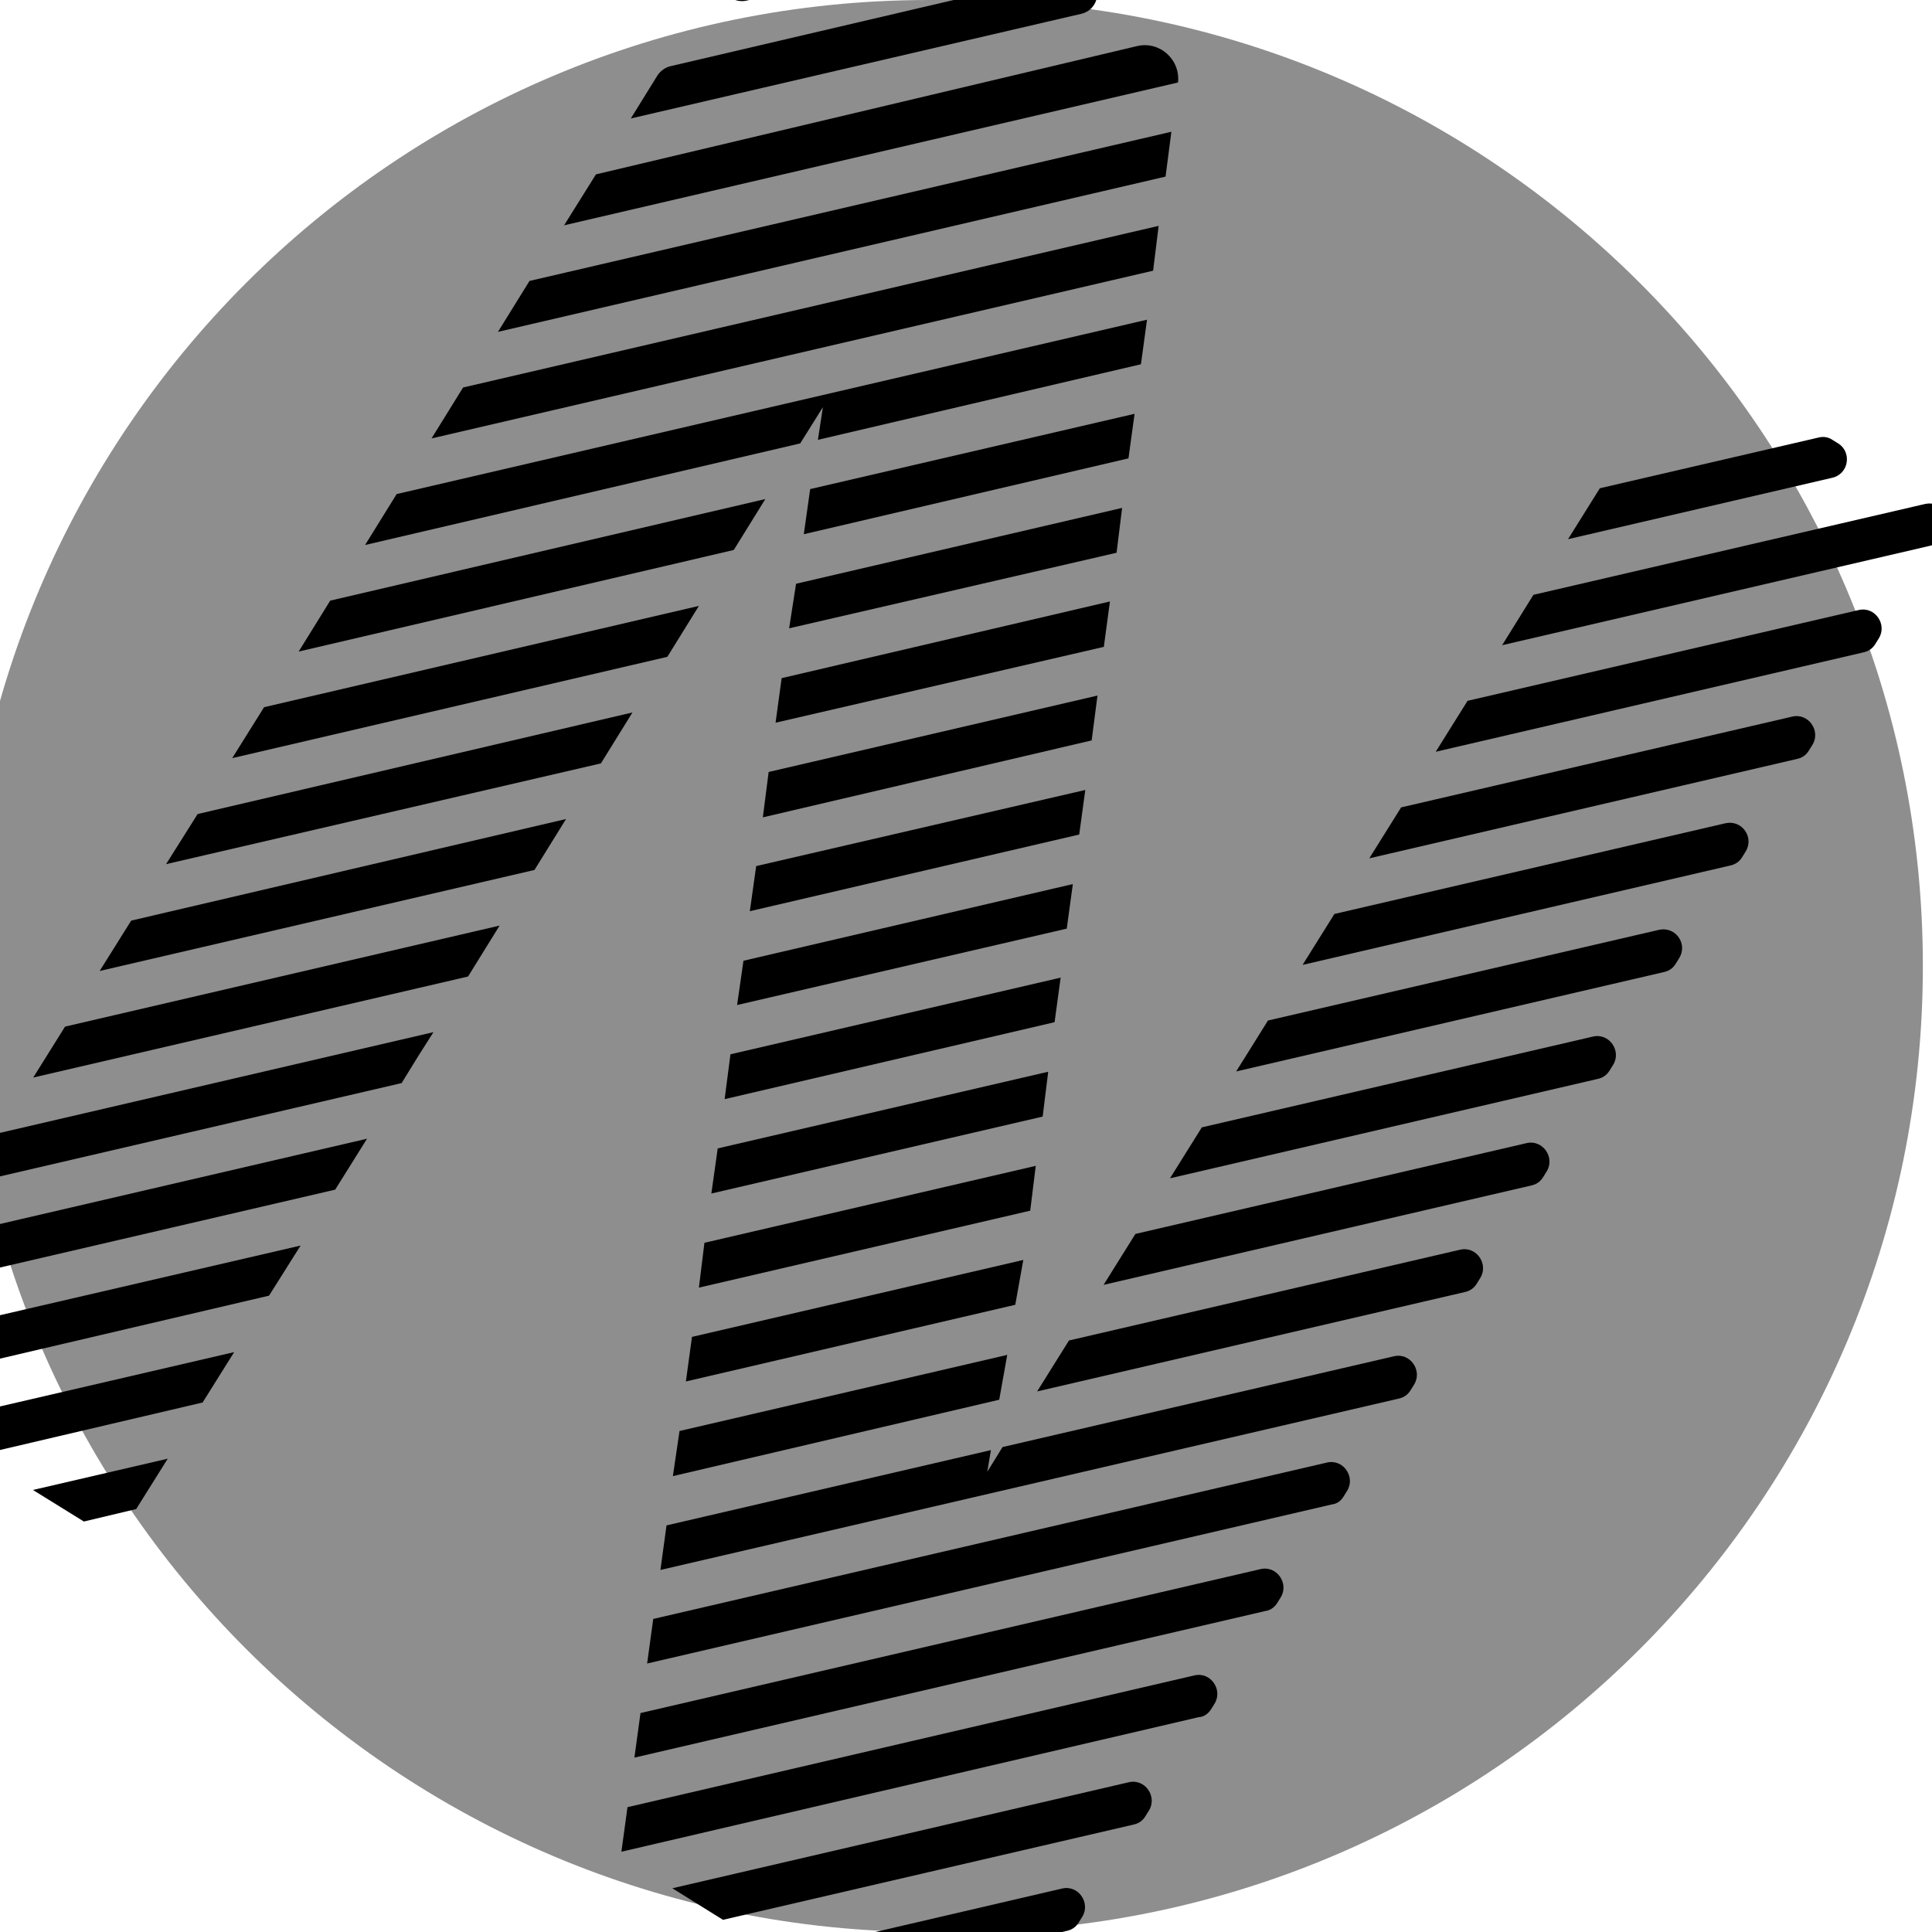
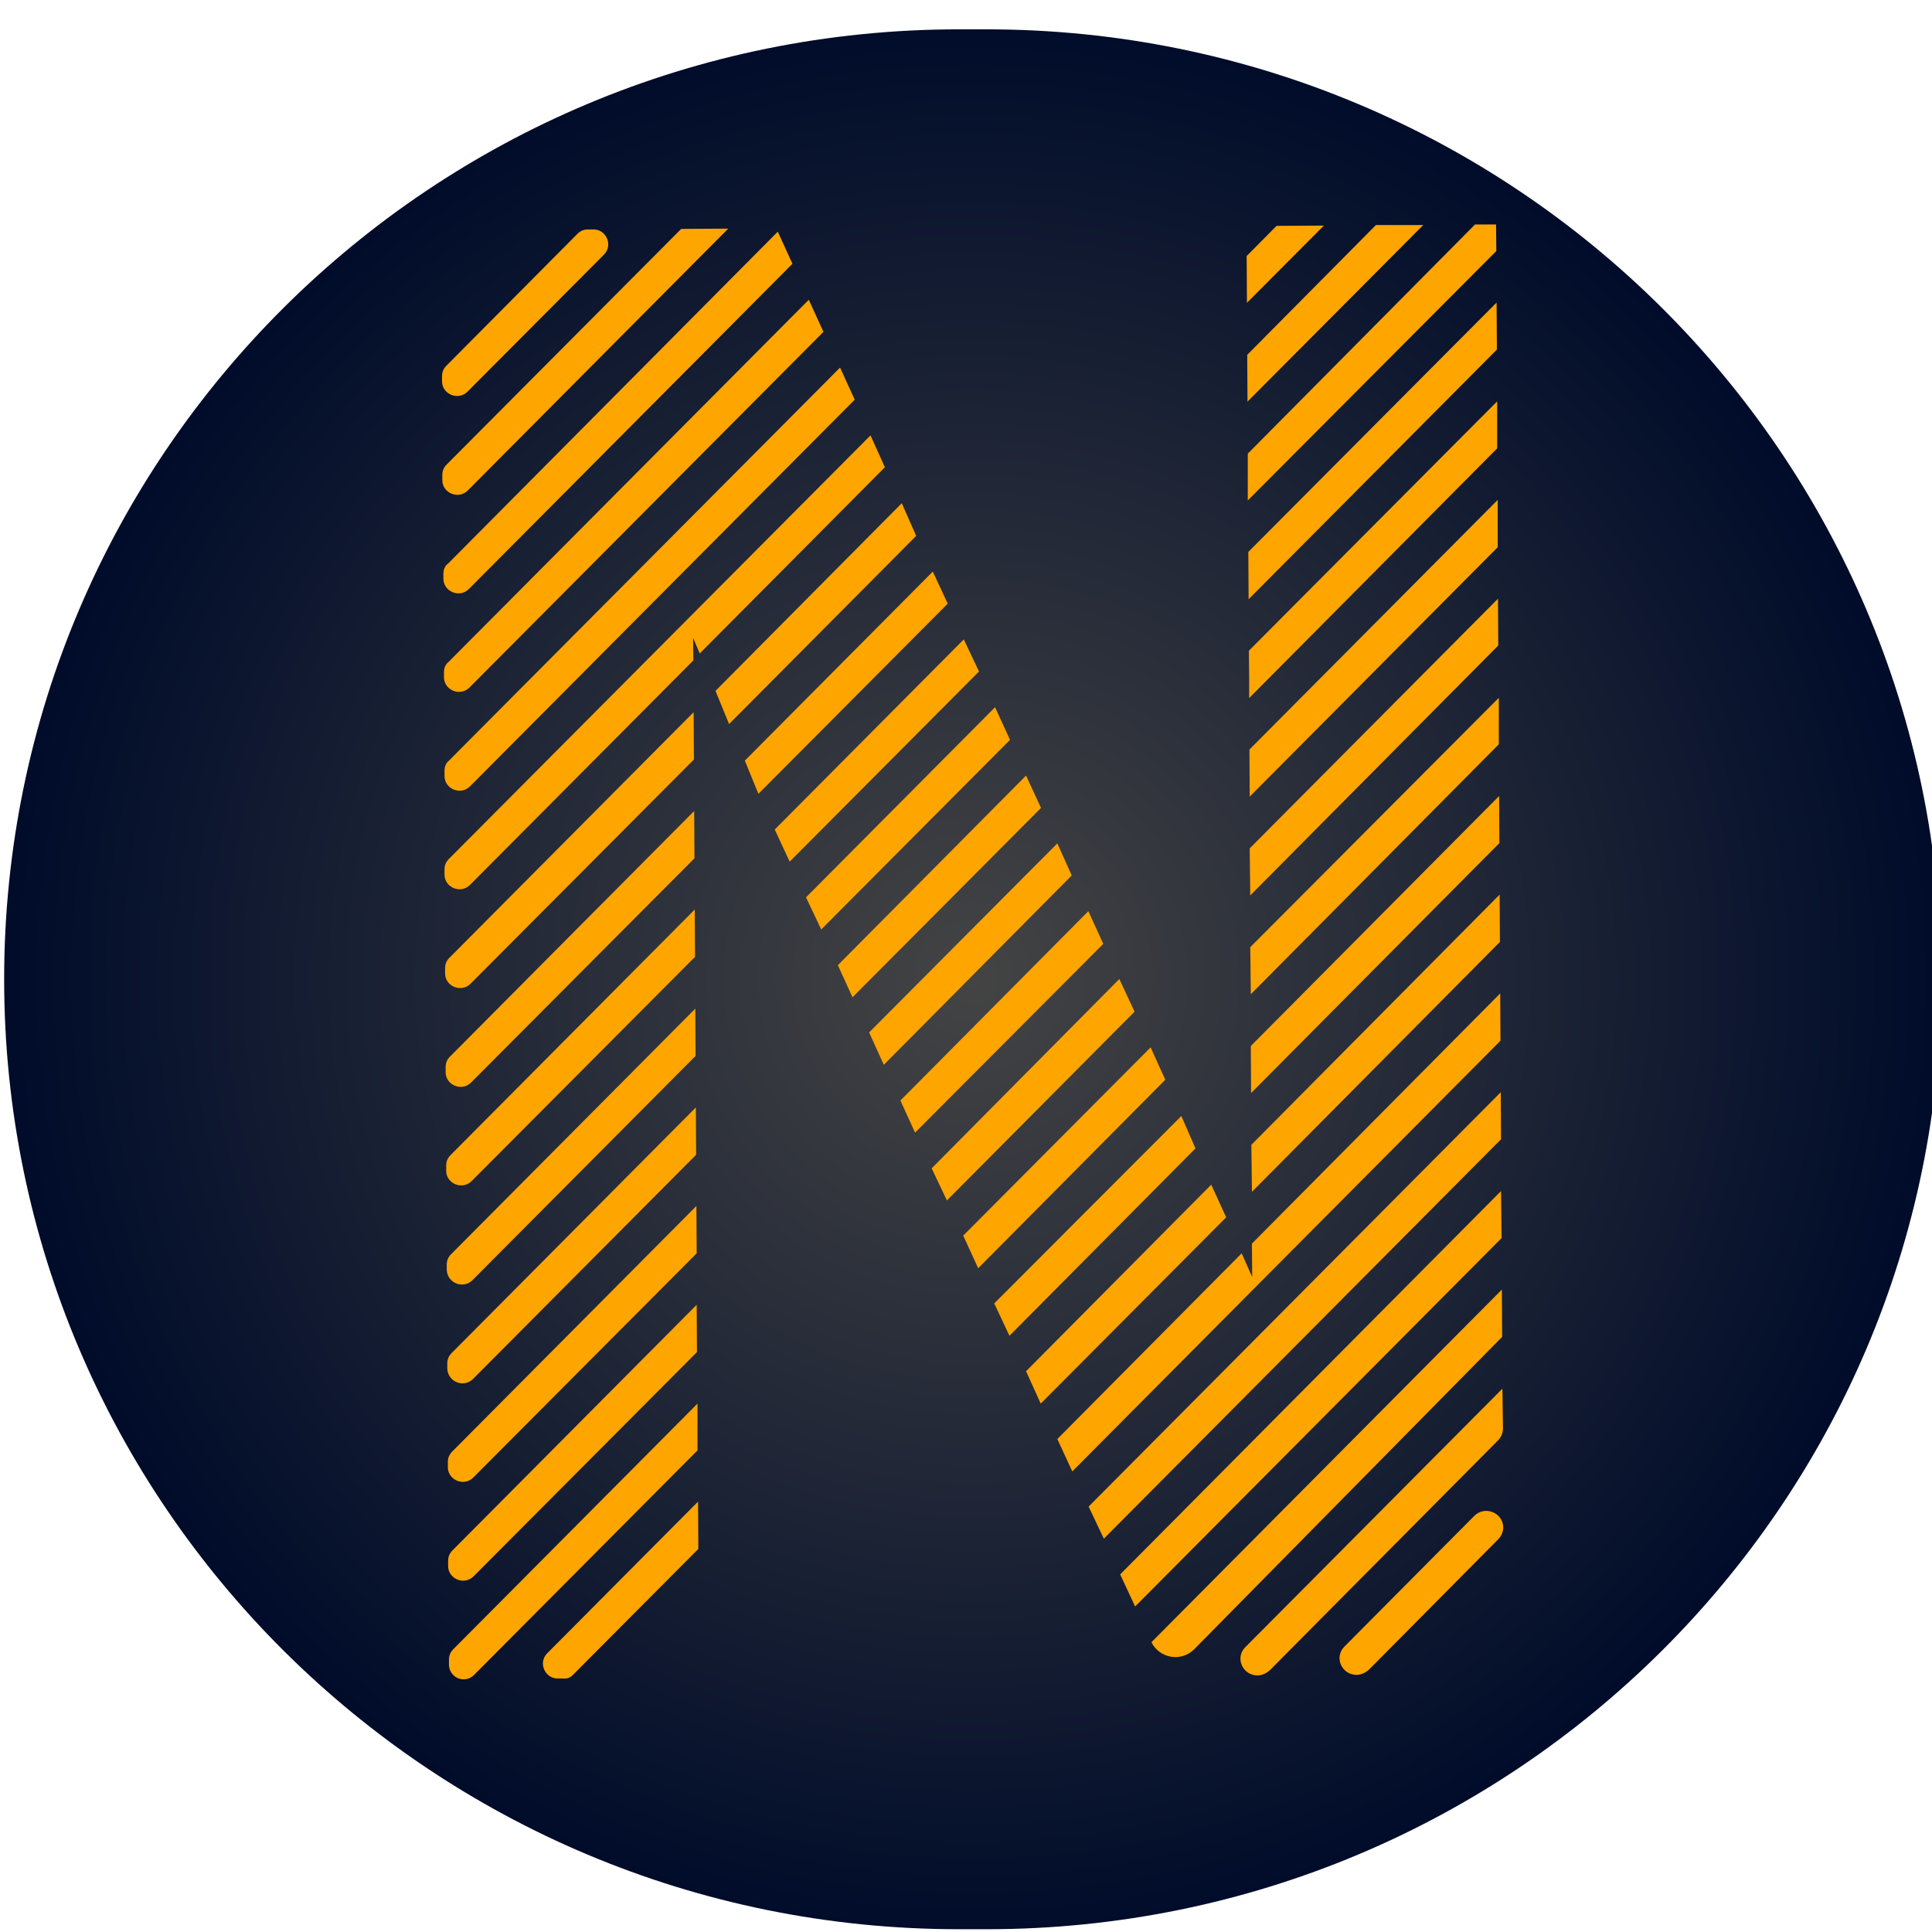
<svg xmlns="http://www.w3.org/2000/svg" version="1.1" id="Layer_1" x="0px" y="0px" viewBox="0 0 698 698" style="enable-background:new 0 0 698 698;" xml:space="preserve">
  <style type="text/css">
- 	.st0{fill:#8E8E8E;}
+ 	.st0{fill:url(#SVGID_1_);}
+ 	.st1{fill:#FFA500;}
</style>
-   <path class="st0" d="M335.7,0h10c192.7,0,349,156.3,349,349v0c0,192.7-156.3,349-349,349h-10c-192.7,0-349-156.3-349-349v0  C-13.3,156.3,142.9,0,335.7,0z" />
+   <radialGradient id="SVGID_1_" cx="346.962" cy="348.066" r="351.509" gradientTransform="matrix(0.9885 0 0 0.9832 8.4366 11.5029)" gradientUnits="userSpaceOnUse">
+     <stop offset="0" style="stop-color:#444444" />
+     <stop offset="1" style="stop-color:#000C2A" />
+   </radialGradient>
+   <path class="st0" d="M346.5,10.6h9.9c190.5,0,345,153.7,345,343.2l0,0c0,189.5-154.5,343.2-345,343.2h-9.9  c-190.5,0-345-153.7-345-343.2l0,0C1.5,164.3,155.9,10.6,346.5,10.6z" />
  <g>
-     <path d="M227.9,42.8L390.6,5c6.6-1.5,8-10.3,2.2-13.9l0,0c-1.7-1.1-3.8-1.3-5.9-1L242.3,23.9c-1.9,0.4-3.7,1.7-4.8,3.4L227.9,42.8z   " />
-     <path d="M269.8,0.2L352.1-19c6.6-1.5,8-10.3,2.2-13.9l0,0c-1.7-1.1-3.8-1.3-5.9-1l-82.1,19.2c-1.9,0.4-3.7,1.7-4.8,3.4l0,0   C258-5.6,263.2,1.7,269.8,0.2z" />
-     <polygon points="131.9,196.9 289.1,160.2 297.3,147.1 295.5,158.9 412.2,131.6 414.4,115.5 143.3,178.5  " />
-     <path d="M425.6,29.8L425.6,29.8c0.9-8.3-6.7-15.2-15-13.1L215.3,63l-11.5,18.4L425.6,29.8z" />
-     <path d="M506.2,291.7l-11.5,18.4l154.5-35.9c1.9-0.4,3.3-1.4,4.3-3l1.3-2.1c3.1-5-1.4-11.6-7.3-10.2L506.2,291.7z" />
-     <path d="M386.2,484.3l-11.5,18.4l154.5-35.9c1.9-0.4,3.3-1.4,4.3-3l1.3-2.1c3.1-5-1.4-11.6-7.3-10.2L386.2,484.3z" />
-     <path d="M410.2,445.8l-11.5,18.4l154.5-35.9c1.9-0.4,3.3-1.4,4.3-3l1.3-2.1c3.1-5-1.4-11.6-7.3-10.2L410.2,445.8z" />
-     <path d="M530.2,253.2l-11.5,18.4l154.5-35.9c1.9-0.4,3.3-1.4,4.3-3l1.3-2.1c3.1-5-1.4-11.6-7.3-10.2L530.2,253.2z" />
-     <path d="M542.7,233.1l154.5-35.9c1.9-0.4,3.3-1.4,4.3-3l1.2-1.9c1.9-3.1,1.1-7.4-2.2-9.4l0,0c-1.5-1-3.3-1.2-5.1-0.8L554,214.9   L542.7,233.1L542.7,233.1z" />
-     <polygon points="421.1,63.8 423.2,47.6 191.3,101.5 179.9,119.9  " />
-     <path d="M434.2,407.3l-11.5,18.4l154.5-35.9c1.9-0.4,3.3-1.4,4.3-3l1.3-2.1c3.1-5-1.4-11.6-7.3-10.2L434.2,407.3z" />
-     <polygon points="49.2,545.2 60.6,527 11.9,538.3 30.3,549.7  " />
-     <polygon points="73.2,506.7 84.6,488.5 -26.6,514.3 -8.3,525.8  " />
-     <path d="M461.4,579.2l1.3-2.1c3.1-5-1.4-11.6-7.3-10.2l-224,52l-2.2,16.1l228.1-53C459,581.8,460.5,580.6,461.4,579.2z" />
-     <path d="M437.5,617.6l1.3-2.1c3.1-5-1.4-11.6-7.3-10.2l-204.8,47.6l-2.2,16.1L433,620.4C435,620.3,436.5,619.1,437.5,617.6z" />
-     <polygon points="241.1,237.3 252.5,218.9 95.4,255.5 83.9,273.9  " />
-     <polygon points="217.1,275.8 228.5,257.4 71.4,294.1 60,312.2  " />
-     <polygon points="416.6,97.8 418.6,81.6 167.3,140 155.9,158.4  " />
-     <polygon points="193.1,314.3 204.5,295.9 47.4,332.6 36,350.8  " />
-     <polygon points="108.6,450 -48.5,486.4 -54.9,496.7 -46.8,501.8 97.2,468.1  " />
-     <path d="M485.4,540.7l1.3-2.1c3.1-5-1.4-11.6-7.3-10.2l-243.4,56.5l-2.2,16.1l247.5-57.5C483,543.3,484.4,542.3,485.4,540.7z" />
-     <polygon points="12,389.3 169.1,352.8 180.5,334.4 23.5,370.9  " />
-     <polygon points="-12,427.8 145.1,391.3 151.2,381.4 156.6,372.9 -0.5,409.4  " />
-     <polygon points="405.4,183.5 287.6,210.9 285.1,227 403.4,199.7  " />
-     <path d="M590.7,156" />
-     <polygon points="409.9,149.5 292.7,176.7 290.4,193 407.7,165.6  " />
-     <path d="M302.5,716.9l82.9-19.3c1.9-0.4,3.3-1.4,4.3-3l1.3-2.1c3.1-5-1.4-11.6-7.3-10.2l-86.4,20.1c-6,1.4-7.1,9.3-2.1,12.4   l2.1,1.3C298.9,717.1,300.6,717.4,302.5,716.9z" />
-     <path d="M261.2,693.6l148.3-34.4c1.9-0.4,3.3-1.4,4.3-3l1.3-2.1c3.1-5-1.4-11.6-7.3-10.2l-164.9,38.3L261.2,693.6z" />
-     <path d="M656.9,158.1L578,176.4l-11.5,18.4l95.5-22.2c6-1.4,7.1-9.3,2.1-12.4l-2.1-1.3C660.5,157.9,658.8,157.6,656.9,158.1z" />
-     <path d="M238.6,567.2l266.7-61.9c1.9-0.4,3.3-1.4,4.3-3l1.3-2.1c3.1-5-1.4-11.6-7.3-10.2l-141.4,32.8l-5.5,8.9l1.3-7.8l-117.2,27.2   L238.6,567.2z" />
-     <polygon points="-36,466.3 121.1,429.8 132.6,411.4 -24.5,447.9  " />
-     <polygon points="243.1,533.3 361,505.7 363.9,489.5 245.5,517  " />
-     <polygon points="107.9,235.4 265.1,198.7 276.5,180.3 119.3,217  " />
-     <polygon points="261.8,397.1 381,369.3 383.2,353.2 263.9,380.9  " />
-     <polygon points="266.3,363.1 385.4,335.5 387.6,319.4 268.6,347.1  " />
-     <polygon points="270.9,329.2 389.9,301.5 392.1,285.4 273.2,312.9  " />
-     <polygon points="275.6,295.3 394.4,267.5 396.5,251.3 277.7,278.9  " />
-     <polygon points="280.2,261.1 398.8,233.7 401,217.3 282.4,245  " />
-     <polygon points="252.5,465.2 372.2,437.4 374.2,421.2 254.5,449  " />
-     <path d="M599.5,335.9l-141.4,32.8l-11.5,18.4l154.5-35.9c1.9-0.4,3.3-1.4,4.3-3l1.3-2.1C609.8,341,605.4,334.7,599.5,335.9z" />
-     <polygon points="247.8,499.1 366.8,471.4 369.7,455.2 250,483  " />
-     <polygon points="257,431.2 376.7,403.4 378.7,387.2 259.3,414.9  " />
-     <path d="M623.5,297.4l-141.4,32.8l-11.5,18.4l154.5-35.9c1.9-0.4,3.3-1.4,4.3-3l1.3-2.1C633.8,302.5,629.4,296.2,623.5,297.4z" />
+     <path class="st1" d="M542.8,501.7l-92.9,93.4c-3.8,3.8-1,10.2,4.4,10.2l0,0c1.6,0,3.1-0.7,4.4-1.8l82.5-83.1   c1.1-1.1,1.8-2.7,1.8-4.3L542.8,501.7z" />
+     <path class="st1" d="M532.7,547.6l-47,47.3c-3.8,3.8-1,10.2,4.4,10.2l0,0c1.6,0,3.1-0.7,4.4-1.8l46.8-47.2c1.1-1.1,1.8-2.7,1.8-4.3   l0,0C543,546.5,536.5,543.9,532.7,547.6z" />
+     <polygon class="st1" points="542,358.9 452.3,449.3 452.4,461.4 448.6,452.8 382,519.9 387.4,531.6 542.1,376  " />
+     <path class="st1" d="M416,593.3L416,593.3c2.9,5.9,10.9,7.3,15.6,2.4L542.7,483l-0.1-17.1L416,593.3z" />
+     <path class="st1" d="M251.7,452.8l-0.1-17.1l-88.2,88.7c-1.1,1.1-1.6,2.3-1.6,3.8l0,1.9c0,4.6,5.8,7.1,9.2,3.7L251.7,452.8z" />
+     <path class="st1" d="M250.7,274.4l-0.1-17.1L162.4,346c-1.1,1.1-1.6,2.3-1.6,3.8l0,1.9c0,4.6,5.8,7.1,9.2,3.7L250.7,274.4z" />
+     <path class="st1" d="M250.9,310.1l-0.1-17.1l-88.2,88.7c-1.1,1.1-1.6,2.3-1.6,3.8l0,1.9c0,4.6,5.8,7.1,9.2,3.7L250.9,310.1z" />
+     <path class="st1" d="M251.8,488.5l-0.1-17.1l-88.2,88.7c-1.1,1.1-1.6,2.3-1.6,3.8l0,1.9c0,4.6,5.8,7.1,9.2,3.7L251.8,488.5z" />
+     <path class="st1" d="M252,507.1l-88.2,88.7c-1.1,1.1-1.6,2.3-1.6,3.8l0,1.8c0,2.9,2.4,5.4,5.4,5.3l0,0c1.4,0,2.7-0.6,3.7-1.6   l80.7-81.1L252,507.1L252,507.1z" />
+     <polygon class="st1" points="404.7,568.8 410.1,580.4 542.5,447.3 542.3,430.3  " />
+     <path class="st1" d="M251.1,345.7l-0.1-17.1l-88.2,88.7c-1.1,1.1-1.6,2.3-1.6,3.8l0,1.9c0,4.6,5.8,7.1,9.2,3.7L251.1,345.7z" />
+     <polygon class="st1" points="450.4,92.5 450.5,109.4 478.3,81.5 461.2,81.6  " />
+     <polygon class="st1" points="450.6,128.2 450.7,145.1 514.2,81.3 497.1,81.3  " />
+     <path class="st1" d="M160.4,242.8l0,1.9c0,4.6,5.8,7.1,9.2,3.7l127.9-128.5l-5.3-11.6L162,239.2C160.9,240,160.4,241.5,160.4,242.8   z" />
+     <path class="st1" d="M160.2,207.2l0,1.9c0,4.6,5.8,7.1,9.2,3.7L286.3,95.3L281,83.7L162,203.5C160.7,204.4,160.2,205.8,160.2,207.2   z" />
+     <polygon class="st1" points="451.9,377.9 452,394.9 541.7,304.6 541.6,287.6  " />
+     <polygon class="st1" points="451.7,342.2 451.9,359.2 541.5,268.9 541.5,252.1  " />
+     <polygon class="st1" points="393.3,544.3 398.8,555.9 542.3,411.6 542.2,394.6  " />
+     <polygon class="st1" points="451.5,306.5 451.7,323.5 541.3,233.2 541.2,216.3  " />
+     <polygon class="st1" points="450.8,180.8 540.6,90.7 540.5,81.1 532.9,81.1 450.8,163.9  " />
+     <path class="st1" d="M160.6,278.5l0,1.9c0,4.6,5.8,7.1,9.2,3.7l139-139.7l-5.3-11.6L162.1,274.9C161.1,275.7,160.6,277,160.6,278.5   z" />
+     <polygon class="st1" points="541.1,180.6 451.4,270.8 451.5,287.8 541.1,197.7  " />
+     <polygon class="st1" points="540.9,145 451.2,235.1 451.3,244.3 451.3,252.2 540.9,162  " />
+     <polygon class="st1" points="364.7,482.6 431.9,414.9 426.8,403.2 359.2,470.9  " />
+     <path class="st1" d="M252.4,578.6" />
+     <polygon class="st1" points="376,507.1 443,439.8 437.6,428 370.7,495.4  " />
+     <path class="st1" d="M208.6,84.5l-47.3,47.6c-1.1,1.1-1.6,2.3-1.6,3.8l0,1.9c0,4.6,5.8,7.1,9.2,3.7L218.2,92   c3.4-3.4,0.8-9.2-3.8-9.1l-2,0C210.9,82.9,209.7,83.4,208.6,84.5z" />
+     <path class="st1" d="M246.1,82.7l-84.7,85.1c-1.1,1.1-1.6,2.3-1.6,3.8l0,1.9c0,4.6,5.8,7.1,9.2,3.7l94.1-94.6L246.1,82.7z" />
+     <path class="st1" d="M207.2,604.9l45.1-45.3l-0.1-17.1l-54.5,54.8c-3.4,3.4-0.8,9.2,3.8,9.1l2,0   C204.9,606.6,206.1,606.1,207.2,604.9z" />
+     <path class="st1" d="M314.5,157.3l-152.3,153c-1.1,1.1-1.6,2.3-1.6,3.8l0,1.9c0,4.6,5.8,7.1,9.2,3.7l80.7-81.1l-0.1-8.2l2.4,5.7   l66.9-67.3L314.5,157.3z" />
+     <polygon class="st1" points="540.7,109.3 451,199.4 451.1,216.5 540.8,126.3  " />
+     <polygon class="st1" points="325.8,181.8 258.5,249.6 263.4,261.6 331,193.6  " />
+     <polygon class="st1" points="541.8,323.2 452.1,413.6 452.3,430.6 541.9,340.3  " />
+     <polygon class="st1" points="370.7,280.2 302.7,348.7 308,360.3 376.1,291.9  " />
+     <polygon class="st1" points="382,304.7 314,373 319.3,384.7 387.2,316.3  " />
+     <polygon class="st1" points="393.2,329.2 325.3,397.6 330.6,409.2 398.6,341  " />
+     <polygon class="st1" points="404.4,353.7 336.6,422.1 342.1,433.7 409.9,365.5  " />
+     <polygon class="st1" points="415.7,378.4 348,446.4 353.4,458.2 421,390.1  " />
+     <polygon class="st1" points="348.2,231 279.9,299.7 285.3,311.3 353.7,242.6  " />
+     <path class="st1" d="M170.6,462.6l80.7-81.1l-0.1-17.1l-88.2,88.7c-1.1,1.1-1.6,2.3-1.6,3.8l0,1.9   C161.6,463.5,167.2,465.8,170.6,462.6z" />
+     <polygon class="st1" points="337,206.5 269.1,274.8 274,286.8 342.4,218.1  " />
+     <polygon class="st1" points="359.5,255.5 291.2,324.2 296.7,335.8 364.9,267.3  " />
+     <path class="st1" d="M170.8,498.3l80.7-81.1l-0.1-17.1l-88.2,88.7c-1.1,1.1-1.6,2.3-1.6,3.8l0,1.9   C161.8,499.2,167.4,501.5,170.8,498.3z" />
  </g>
</svg>
